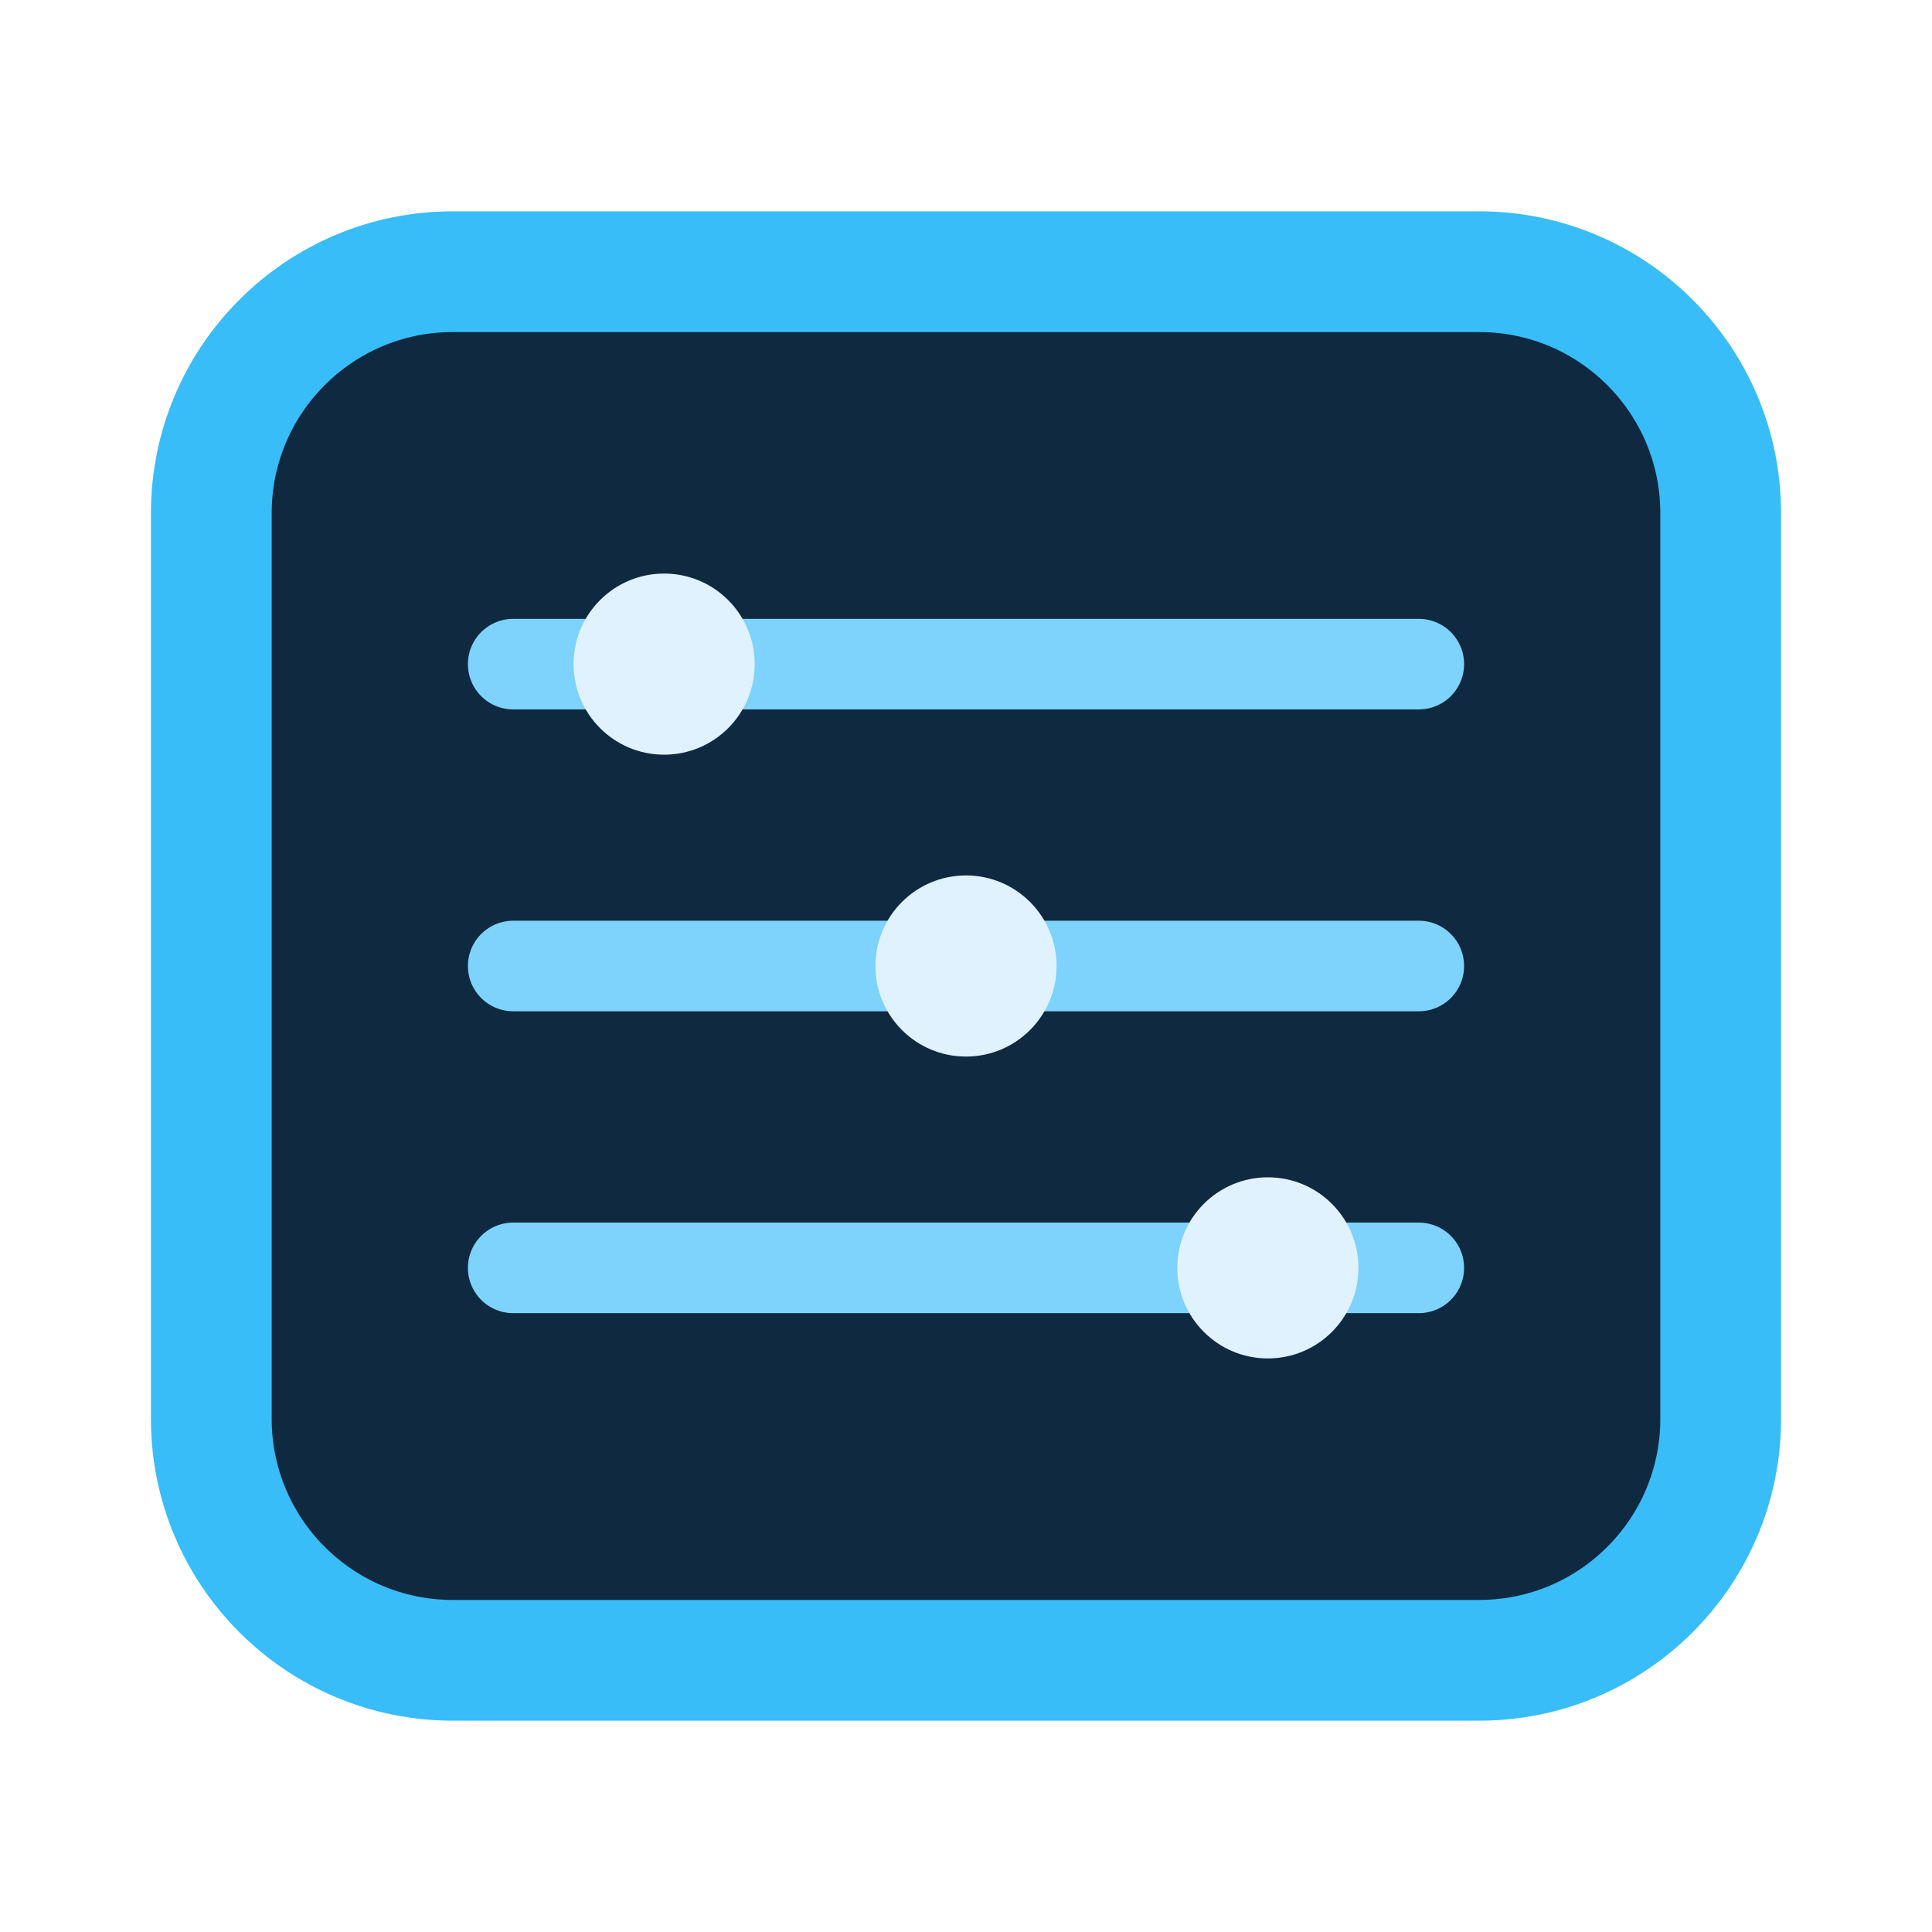
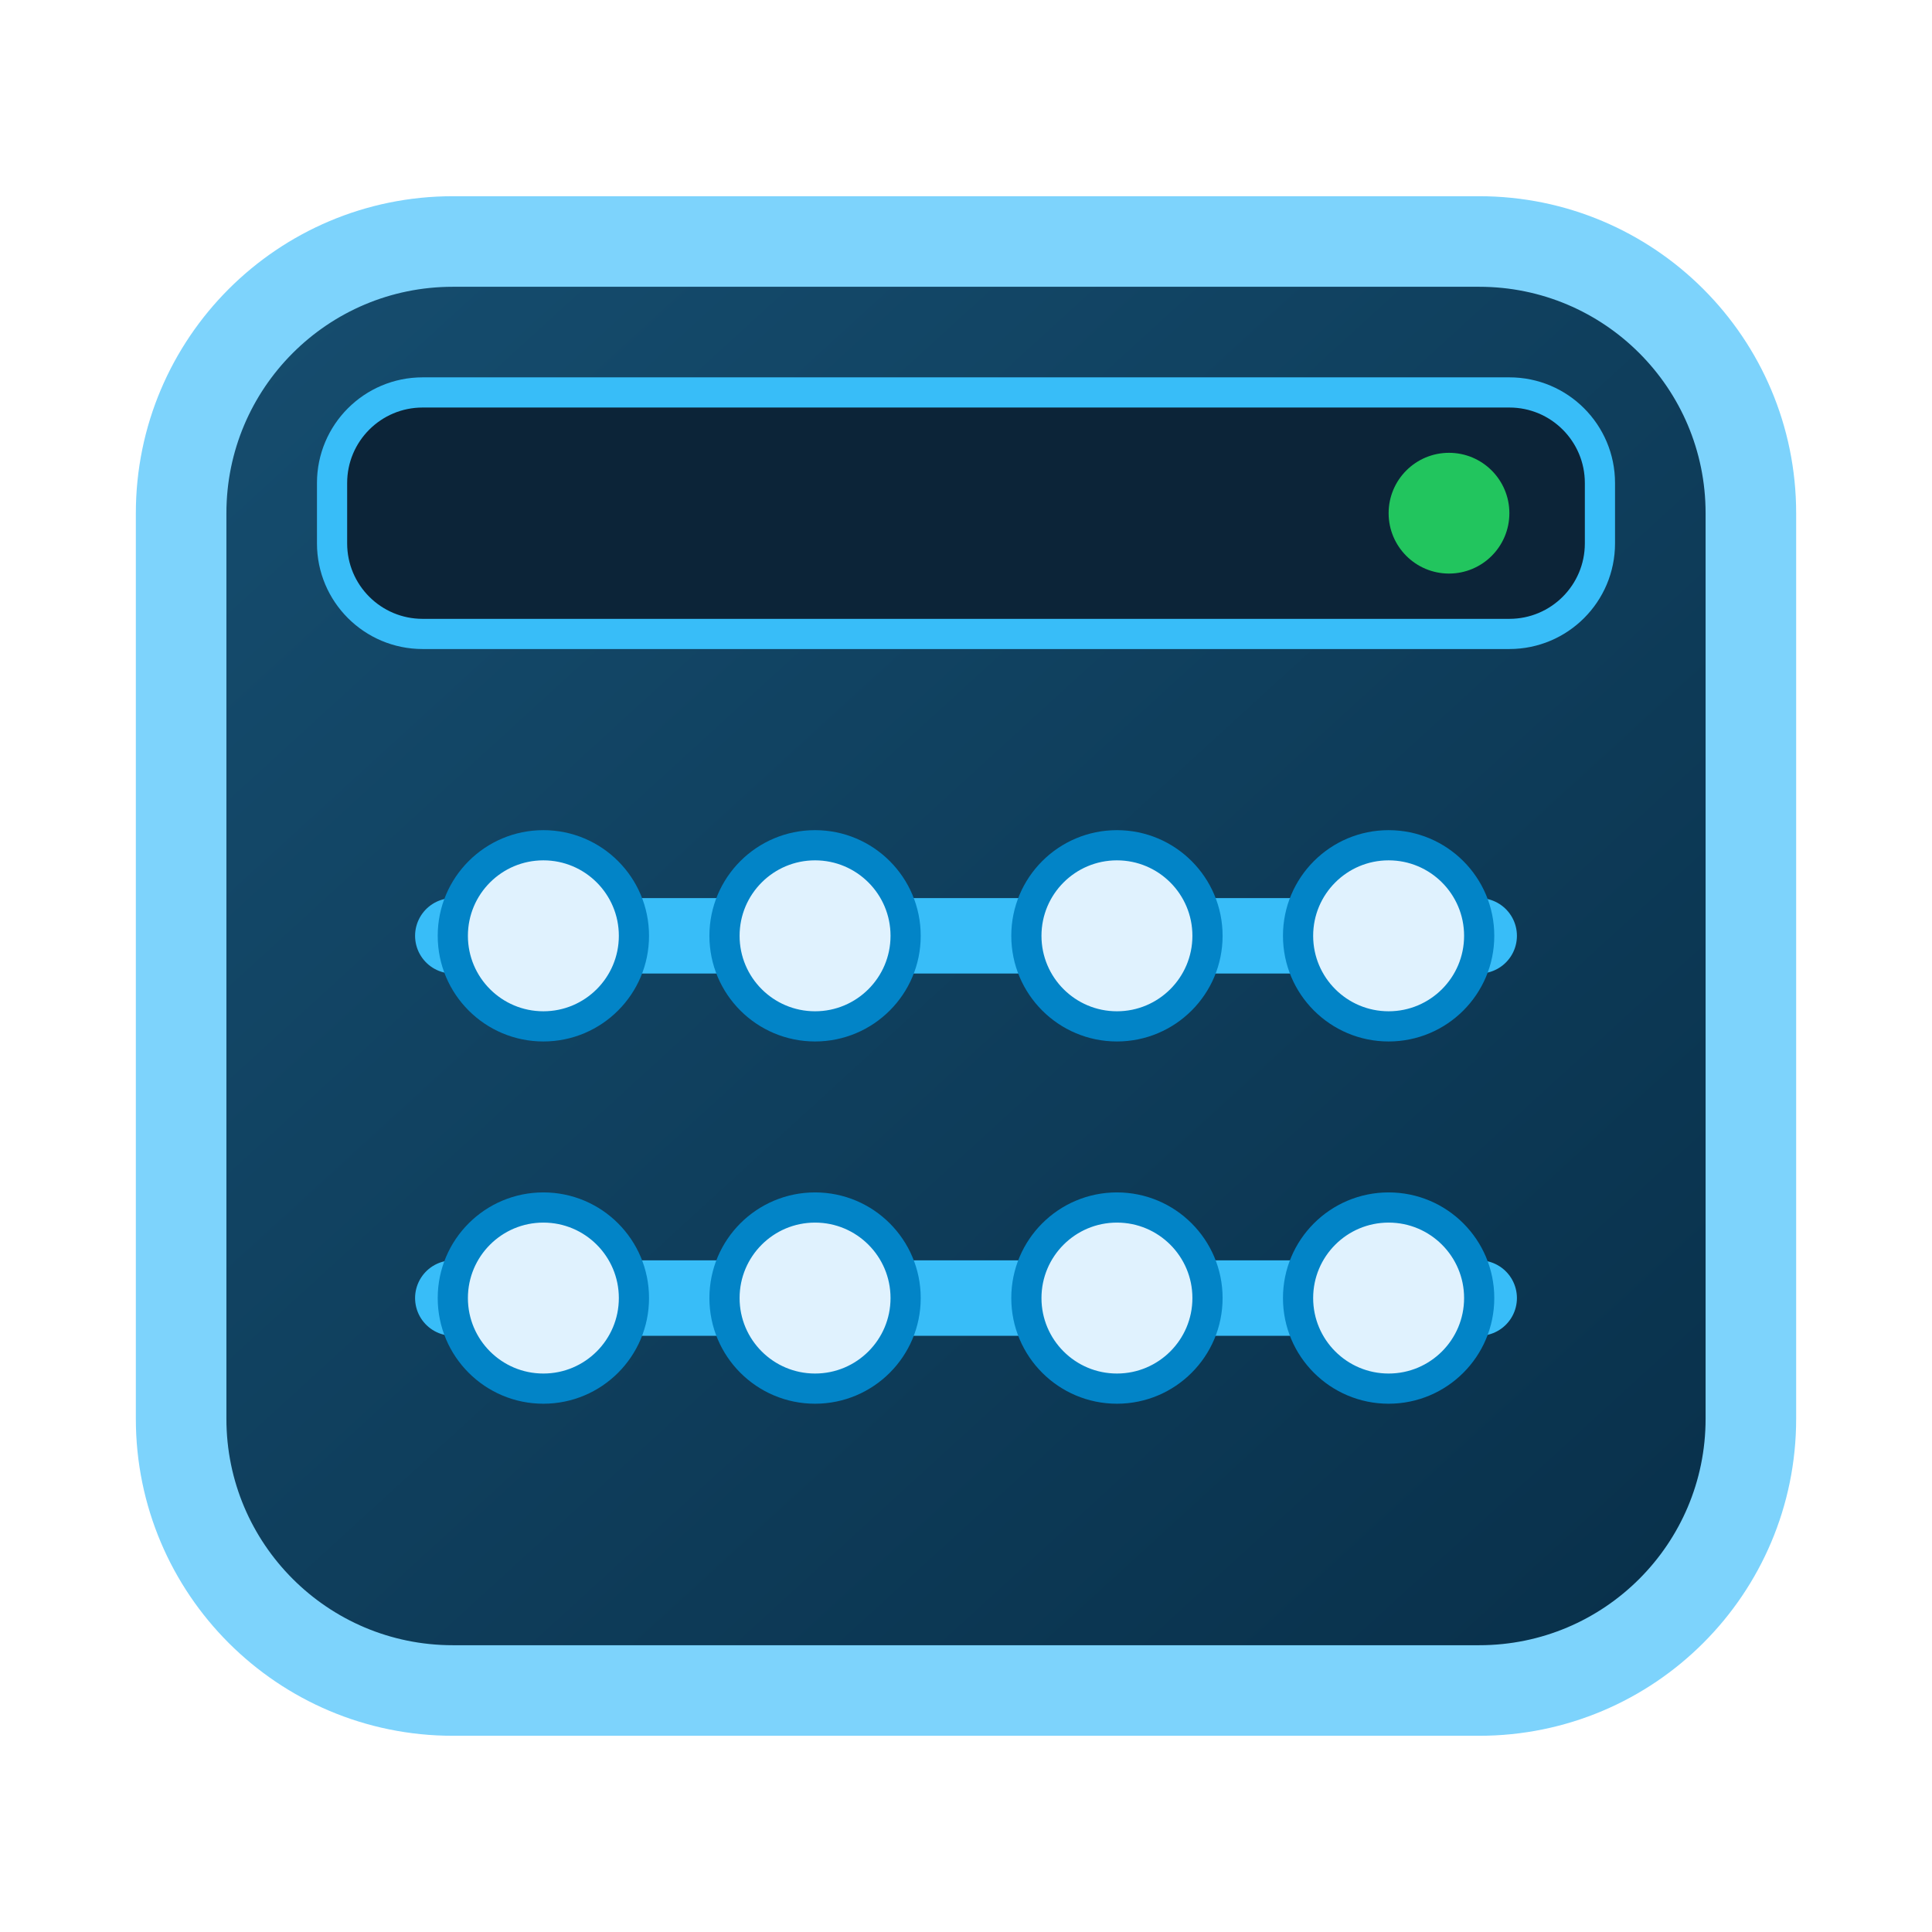
<svg xmlns="http://www.w3.org/2000/svg" viewBox="0 0 64 64">
-   <rect x="7" y="9" width="50" height="46" rx="8" fill="#0f2940" stroke="#38bdf8" stroke-width="4" />
-   <path d="M17 22h30M17 32h30M17 42h30" stroke="#7dd3fc" stroke-width="3" stroke-linecap="round" />
-   <circle cx="22" cy="22" r="3" fill="#e0f2fe" />
-   <circle cx="32" cy="32" r="3" fill="#e0f2fe" />
-   <circle cx="42" cy="42" r="3" fill="#e0f2fe" />
+   <defs>
+     <linearGradient id="case" x1="0" y1="0" x2="1" y2="1">
+       <stop stop-color="#164e70" />
+       <stop offset="1" stop-color="#082f49" />
+     </linearGradient>
+   </defs>
+   <rect x="6" y="8" width="52" height="48" rx="9" fill="url(#case)" stroke="#7dd3fc" stroke-width="3" />
+   <rect x="11" y="13" width="42" height="8" rx="3" fill="#0c2438" stroke="#38bdf8" />
+   <path d="M15 31h34M15 43h34" stroke="#38bdf8" stroke-width="2.5" stroke-linecap="round" />
+   <g fill="#e0f2fe" stroke="#0284c7">
+     <circle cx="18" cy="31" r="3" />
+     <circle cx="27" cy="31" r="3" />
+     <circle cx="37" cy="31" r="3" />
+     <circle cx="46" cy="31" r="3" />
+     <circle cx="18" cy="43" r="3" />
+     <circle cx="27" cy="43" r="3" />
+     <circle cx="37" cy="43" r="3" />
+     <circle cx="46" cy="43" r="3" />
+   </g>
+   <circle cx="48" cy="17" r="2" fill="#22c55e" />
</svg>
